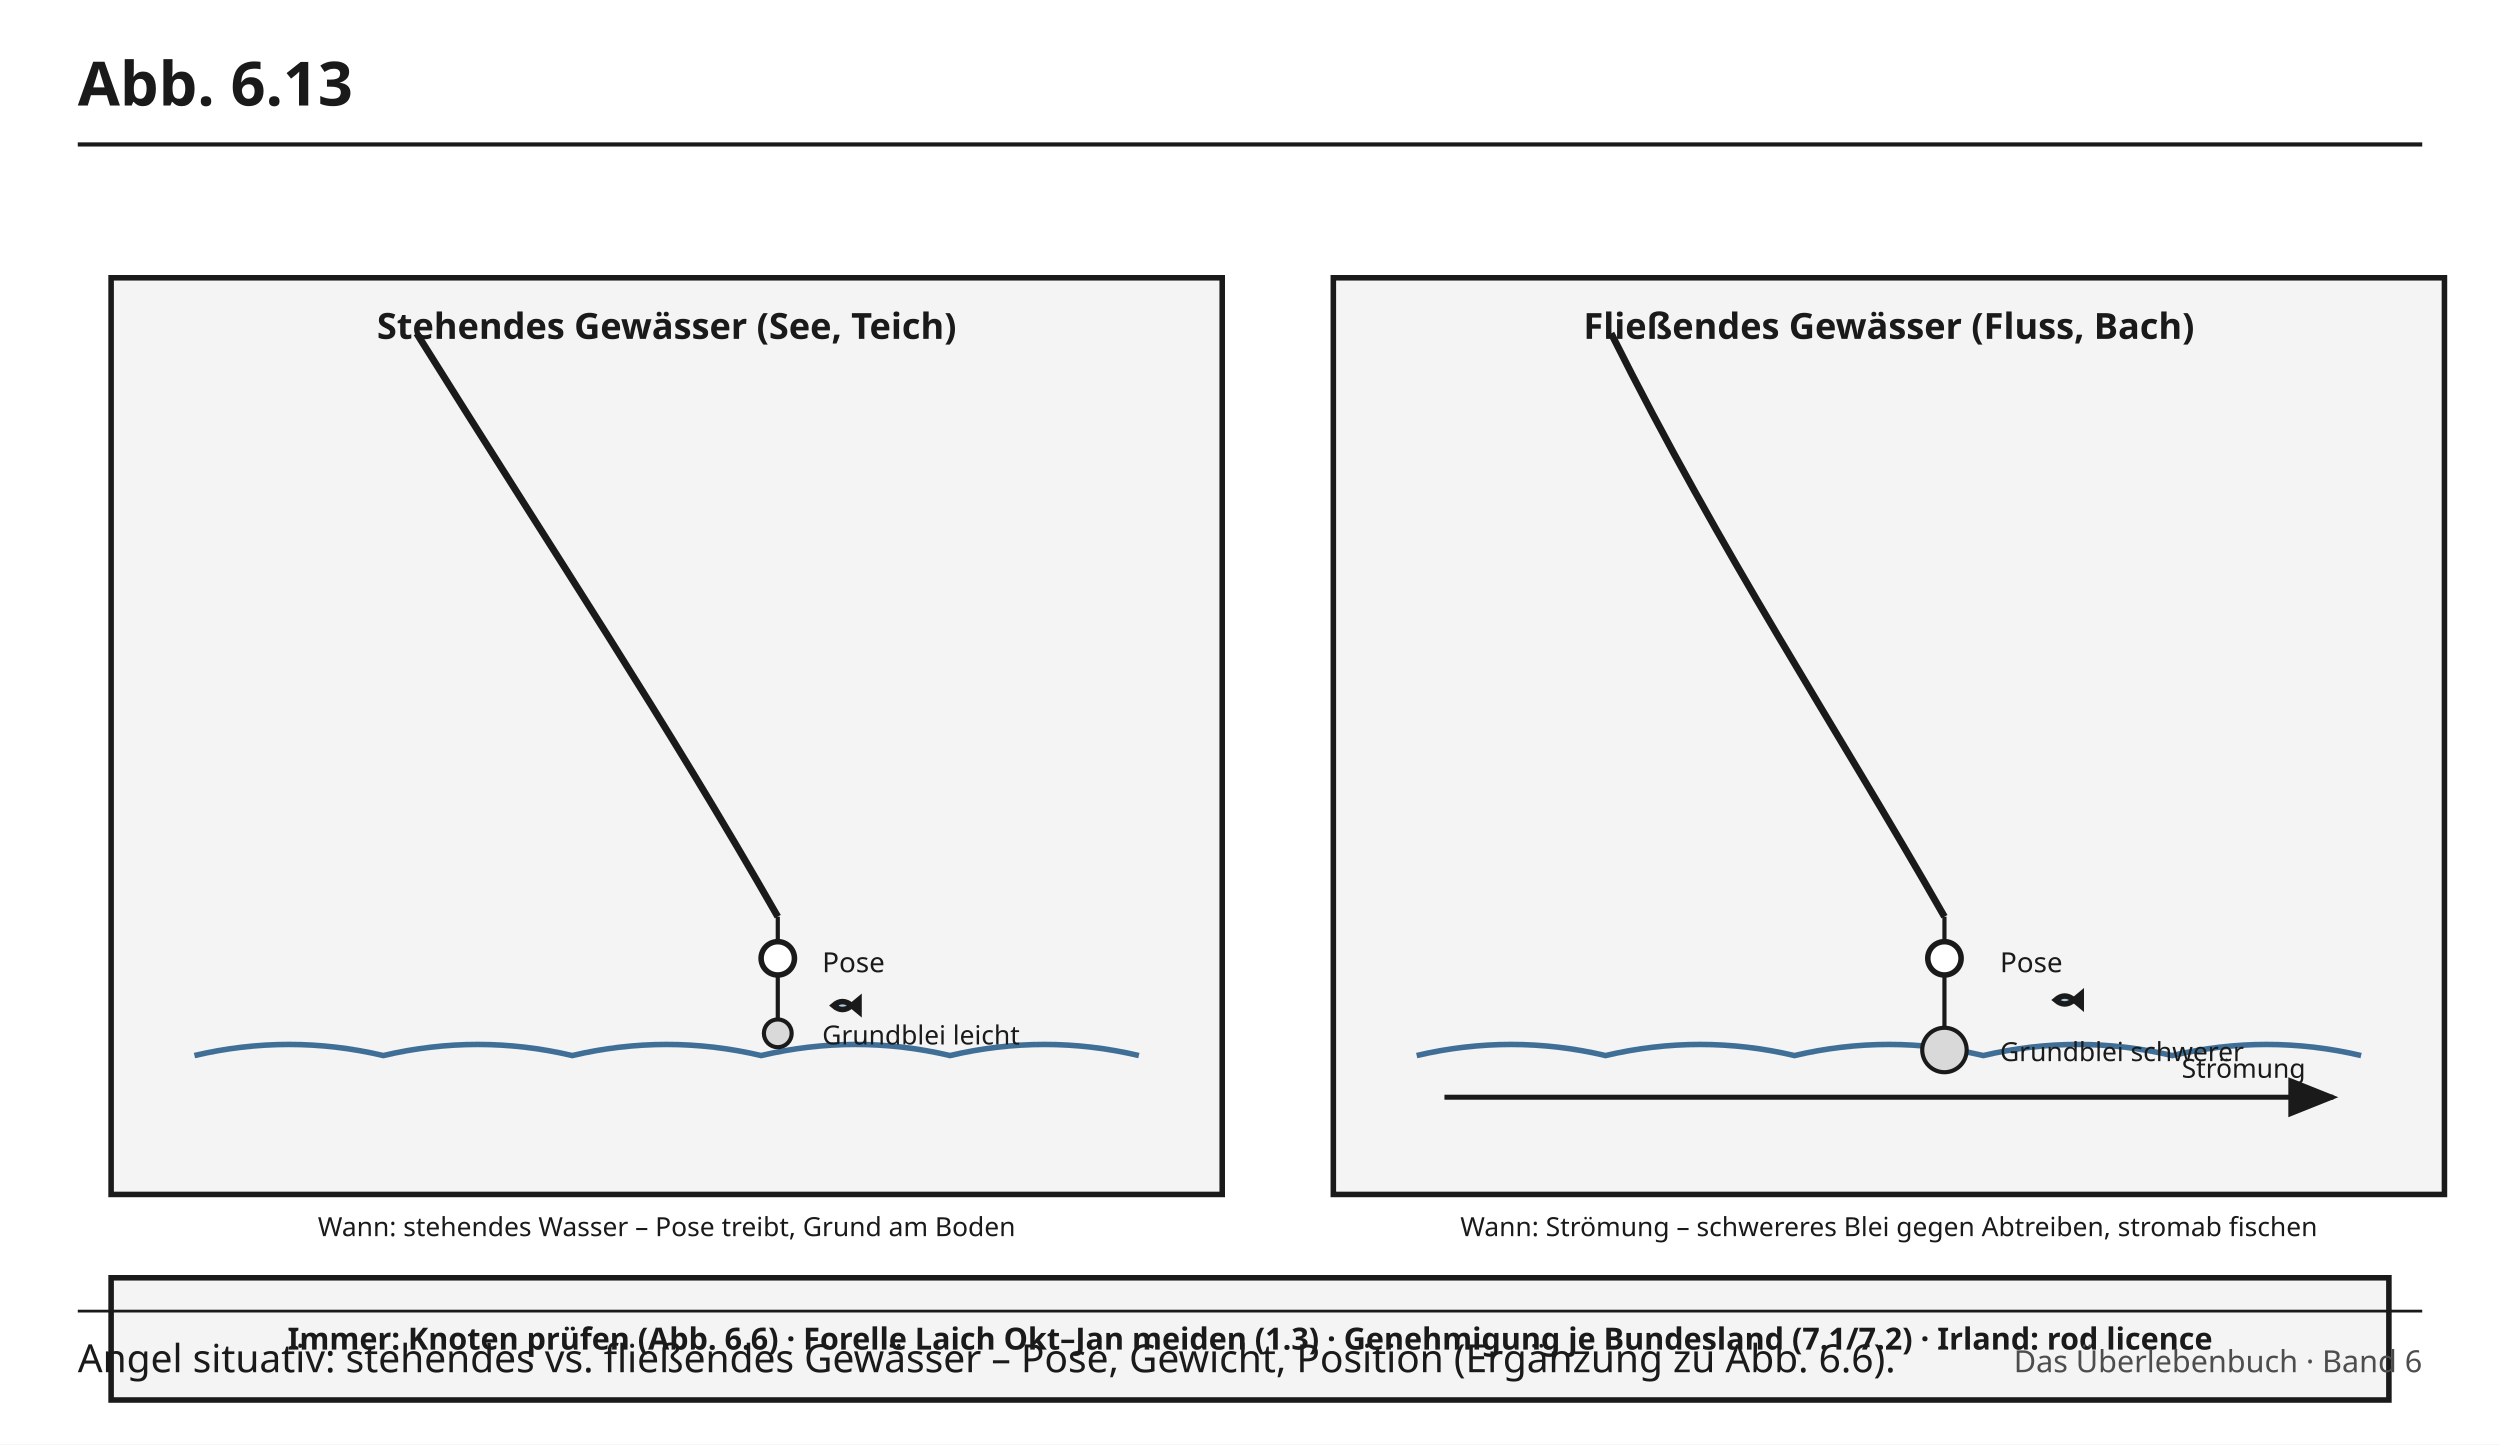
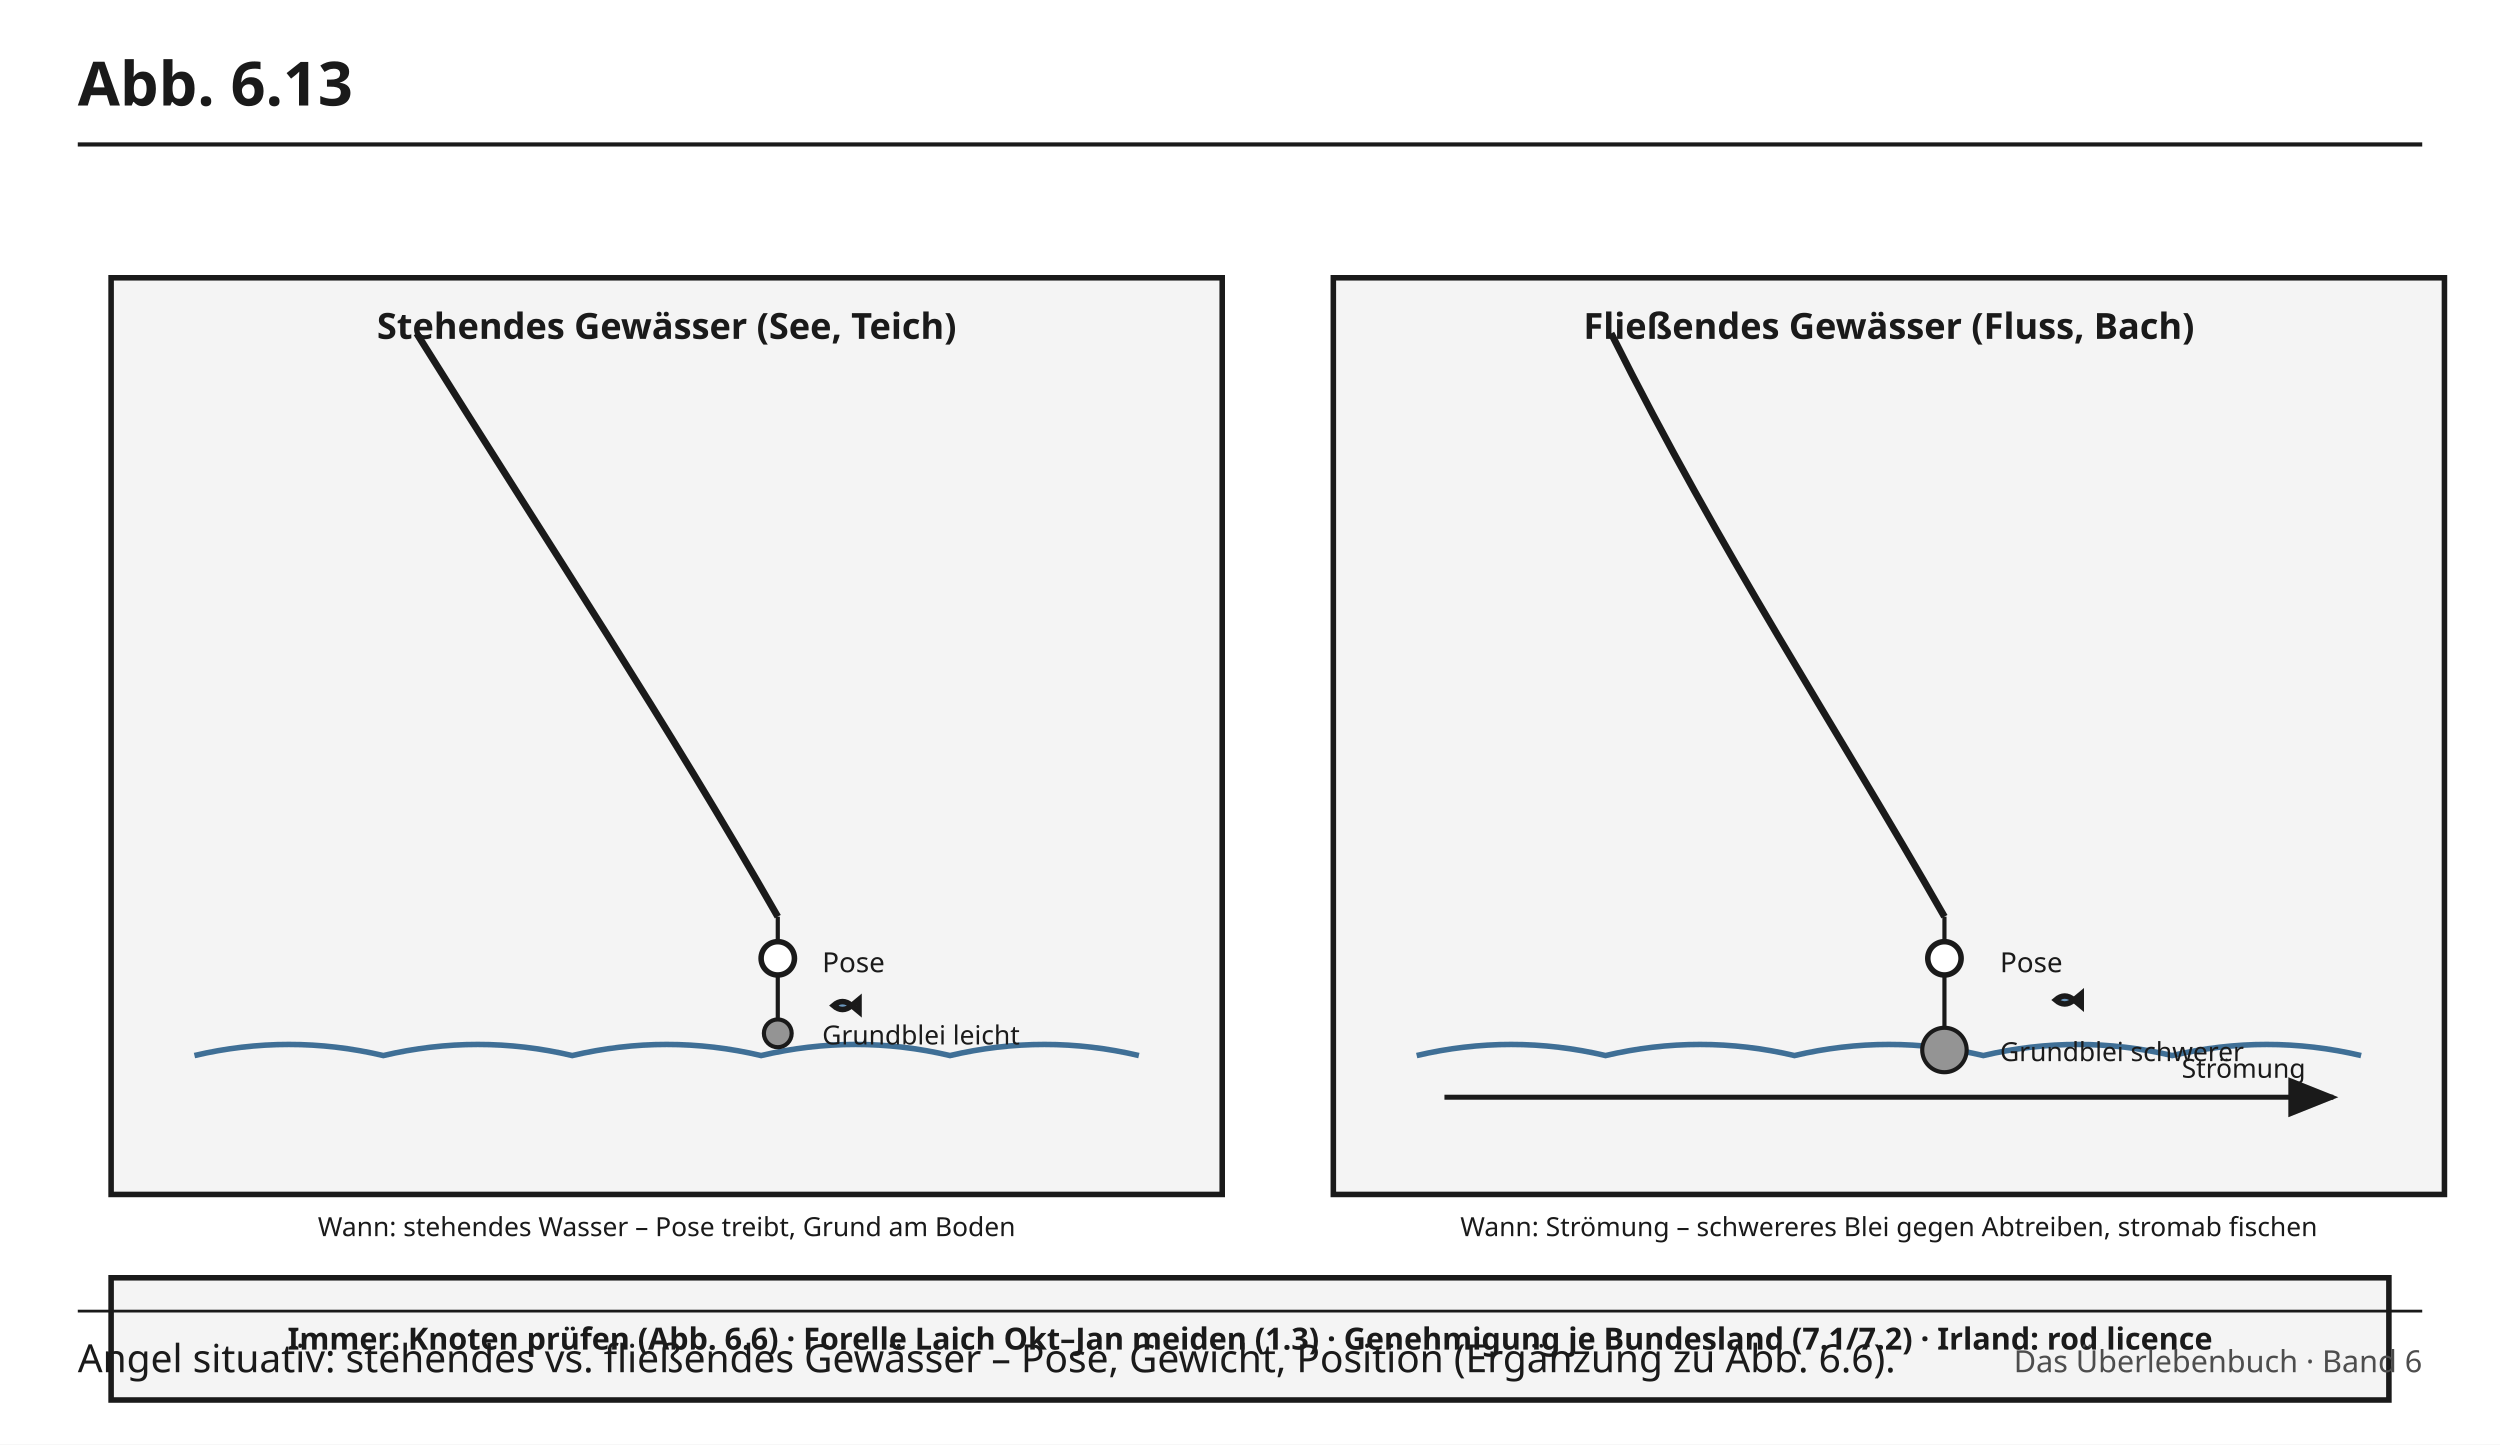
<svg xmlns="http://www.w3.org/2000/svg" viewBox="0 0 900 520" role="img" aria-label="Abb. 6.13 – Angel situativ: stehendes vs. fließendes Gewässer – Pose, Gewicht, Position (Ergänzung zu Abb. 6.6).">
  <defs>
    <marker id="ah" markerWidth="10" markerHeight="8" refX="9" refY="4" orient="auto">
      <path d="M0 0 L10 4 L0 8 z" fill="#1a1a1a" />
    </marker>
    <marker id="ahs" markerWidth="10" markerHeight="8" refX="1" refY="4" orient="auto">
      <path d="M10 0 L0 4 L10 8 z" fill="#1a1a1a" />
    </marker>
    <pattern id="hatch" width="8" height="8" patternTransform="rotate(45)" patternUnits="userSpaceOnUse">
      <line x1="0" y1="0" x2="0" y2="8" stroke="#6e6e6e" stroke-width="1.6" />
    </pattern>
    <pattern id="cross" width="8" height="8" patternUnits="userSpaceOnUse">
      <path d="M0 0 L8 8 M8 0 L0 8" stroke="#8a8a8a" stroke-width="1" />
    </pattern>
    <pattern id="dots" width="7" height="7" patternUnits="userSpaceOnUse">
      <circle cx="2" cy="2" r="1.4" fill="#6e6e6e" />
    </pattern>
    <pattern id="wtr" width="24" height="12" patternUnits="userSpaceOnUse">
-       <rect width="24" height="12" fill="#a8cbe4" />
+       <rect width="24" height="12" fill="#6b97bd" />
      <path d="M0 8 q 6 -5 12 0 t 12 0" fill="none" stroke="#3f6f96" stroke-width="1.4" />
    </pattern>
  </defs>
  <rect x="0" y="0" width="900" height="520" fill="#ffffff" />
  <text x="28" y="38" font-family="sans-serif" font-size="22" text-anchor="start" font-weight="bold" fill="#1a1a1a">Abb. 6.13</text>
  <line x1="28" y1="52" x2="872" y2="52" stroke="#1a1a1a" stroke-width="1.5" />
  <rect x="40" y="100" width="400" height="330" fill="#f4f4f4" stroke="#1a1a1a" stroke-width="2" />
  <text x="240" y="122" font-family="sans-serif" font-size="13" text-anchor="middle" font-weight="bold" fill="#1a1a1a">Stehendes Gewässer (See, Teich)</text>
  <path d="M70 380 q 34 -8 68 0 q 34 -8 68 0 q 34 -8 68 0 q 34 -8 68 0 q 34 -8 68 0" fill="none" stroke="#3f6f96" stroke-width="2" />
-   <path d="M300 362 q 3.3 -2.86 6.6 0 q -3.3 2.86 -6.6 0 Z" fill="#a8cbe4" stroke="#1a1a1a" stroke-width="2" />
-   <path d="M306.6 362 L309.24 359.8 L309.24 364.2 Z" fill="#a8cbe4" stroke="#1a1a1a" stroke-width="2" />
+   <path d="M300 362 q 3.3 -2.86 6.6 0 q -3.3 2.86 -6.6 0 Z" fill="#6b97bd" stroke="#1a1a1a" stroke-width="2" />
+   <path d="M306.6 362 L309.24 359.8 L309.24 364.2 Z" fill="#6b97bd" stroke="#1a1a1a" stroke-width="2" />
  <circle cx="301.54" cy="361.45" r="0.44" fill="#1a1a1a" stroke="#1a1a1a" stroke-width="0.5" />
  <path d="M150 120 C 200 200 240 260 280 330" fill="none" stroke="#1a1a1a" stroke-width="2.5" />
  <line x1="280" y1="330" x2="280" y2="370" stroke="#1a1a1a" stroke-width="1.5" />
  <circle cx="280" cy="345" r="6" fill="#ffffff" stroke="#1a1a1a" stroke-width="2" />
  <text x="296" y="350" font-family="sans-serif" font-size="10" text-anchor="start" font-weight="normal" fill="#1a1a1a">Pose</text>
-   <circle cx="280" cy="372" r="5" fill="#d9d9d9" stroke="#1a1a1a" stroke-width="1.5" />
+   <circle cx="280" cy="372" r="5" fill="#949494" stroke="#1a1a1a" stroke-width="1.5" />
  <text x="296" y="376" font-family="sans-serif" font-size="9.5" text-anchor="start" font-weight="normal" fill="#1a1a1a">Grundblei leicht</text>
  <text x="240" y="445" font-family="sans-serif" font-size="9.5" text-anchor="middle" font-weight="normal" fill="#1a1a1a">Wann: stehendes Wasser – Pose treibt, Grund am Boden</text>
  <rect x="480" y="100" width="400" height="330" fill="#f4f4f4" stroke="#1a1a1a" stroke-width="2" />
  <text x="680" y="122" font-family="sans-serif" font-size="13" text-anchor="middle" font-weight="bold" fill="#1a1a1a">Fließendes Gewässer (Fluss, Bach)</text>
  <path d="M510 380 q 34 -8 68 0 q 34 -8 68 0 q 34 -8 68 0 q 34 -8 68 0 q 34 -8 68 0" fill="none" stroke="#3f6f96" stroke-width="2" />
  <line x1="520" y1="395" x2="840" y2="395" stroke="#1a1a1a" stroke-width="1.8" marker-end="url(#ah)" />
  <text x="830" y="388" font-family="sans-serif" font-size="9.5" text-anchor="end" font-weight="normal" fill="#1a1a1a">Strömung</text>
-   <path d="M740 360 q 3.3 -2.86 6.6 0 q -3.3 2.86 -6.6 0 Z" fill="#a8cbe4" stroke="#1a1a1a" stroke-width="2" />
-   <path d="M746.6 360 L749.24 357.8 L749.24 362.2 Z" fill="#a8cbe4" stroke="#1a1a1a" stroke-width="2" />
+   <path d="M740 360 q 3.3 -2.86 6.6 0 q -3.3 2.86 -6.6 0 Z" fill="#6b97bd" stroke="#1a1a1a" stroke-width="2" />
+   <path d="M746.6 360 L749.24 357.8 L749.24 362.2 Z" fill="#6b97bd" stroke="#1a1a1a" stroke-width="2" />
  <circle cx="741.54" cy="359.45" r="0.44" fill="#1a1a1a" stroke="#1a1a1a" stroke-width="0.5" />
  <path d="M580 120 C 620 200 660 260 700 330" fill="none" stroke="#1a1a1a" stroke-width="2.5" />
  <line x1="700" y1="330" x2="700" y2="375" stroke="#1a1a1a" stroke-width="1.5" />
  <circle cx="700" cy="345" r="6" fill="#ffffff" stroke="#1a1a1a" stroke-width="2" />
-   <circle cx="700" cy="378" r="8" fill="#d9d9d9" stroke="#1a1a1a" stroke-width="1.5" />
+   <circle cx="700" cy="378" r="8" fill="#949494" stroke="#1a1a1a" stroke-width="1.5" />
  <text x="720" y="350" font-family="sans-serif" font-size="10" text-anchor="start" font-weight="normal" fill="#1a1a1a">Pose</text>
  <text x="720" y="382" font-family="sans-serif" font-size="9.5" text-anchor="start" font-weight="normal" fill="#1a1a1a">Grundblei schwerer</text>
  <text x="680" y="445" font-family="sans-serif" font-size="9.5" text-anchor="middle" font-weight="normal" fill="#1a1a1a">Wann: Strömung – schwereres Blei gegen Abtreiben, stromab fischen</text>
  <rect x="40" y="460" width="820" height="44" fill="#f4f4f4" stroke="#1a1a1a" stroke-width="2" />
  <text x="450" y="485.85" font-family="sans-serif" font-size="11" text-anchor="middle" font-weight="bold" fill="#1a1a1a">Immer: Knoten prüfen (Abb. 6.6) · Forelle Laich Okt–Jan meiden (1.3) · Genehmigung je Bundesland (7.1/7.2) · Irland: rod licence</text>
  <line x1="28" y1="472" x2="872" y2="472" stroke="#1a1a1a" stroke-width="1" />
  <text x="28" y="494" font-family="sans-serif" font-size="14" text-anchor="start" font-weight="normal" fill="#1a1a1a">Angel situativ: stehendes vs. fließendes Gewässer – Pose, Gewicht, Position (Ergänzung zu Abb. 6.6).</text>
  <text x="872" y="494" font-family="sans-serif" font-size="11" text-anchor="end" font-weight="normal" fill="#4d4d4d">Das Überlebenbuch · Band 6</text>
</svg>
